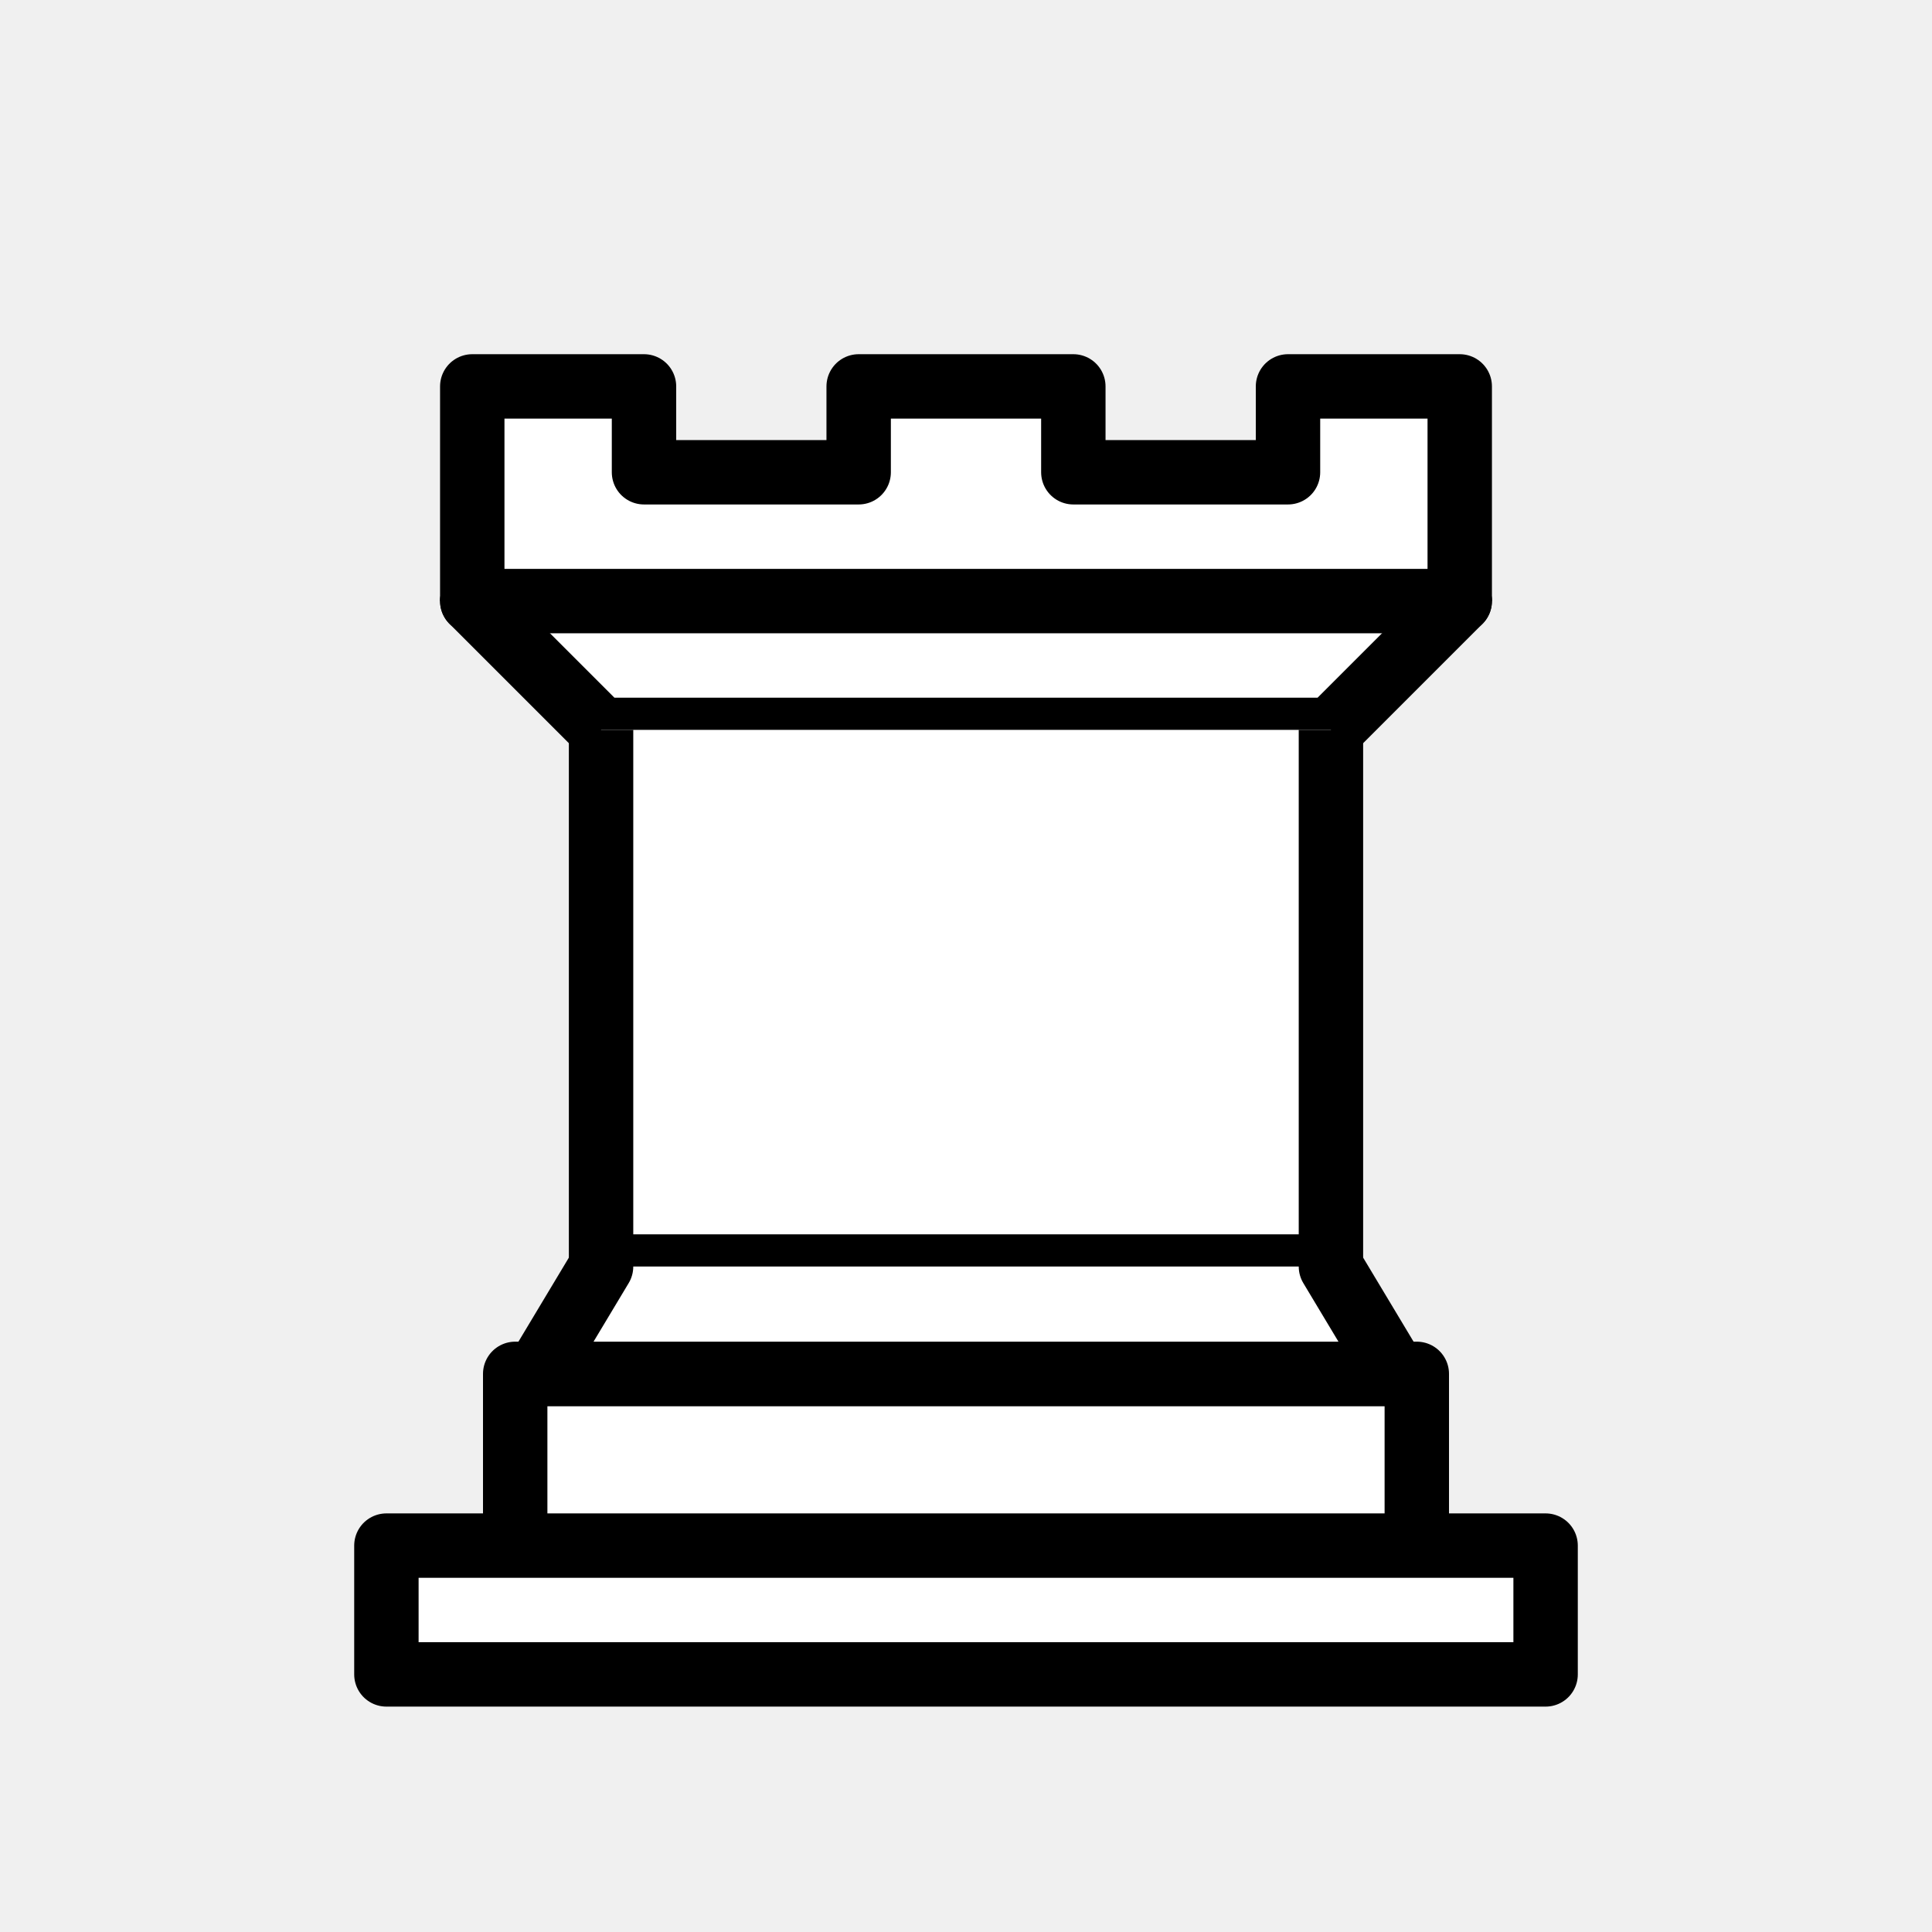
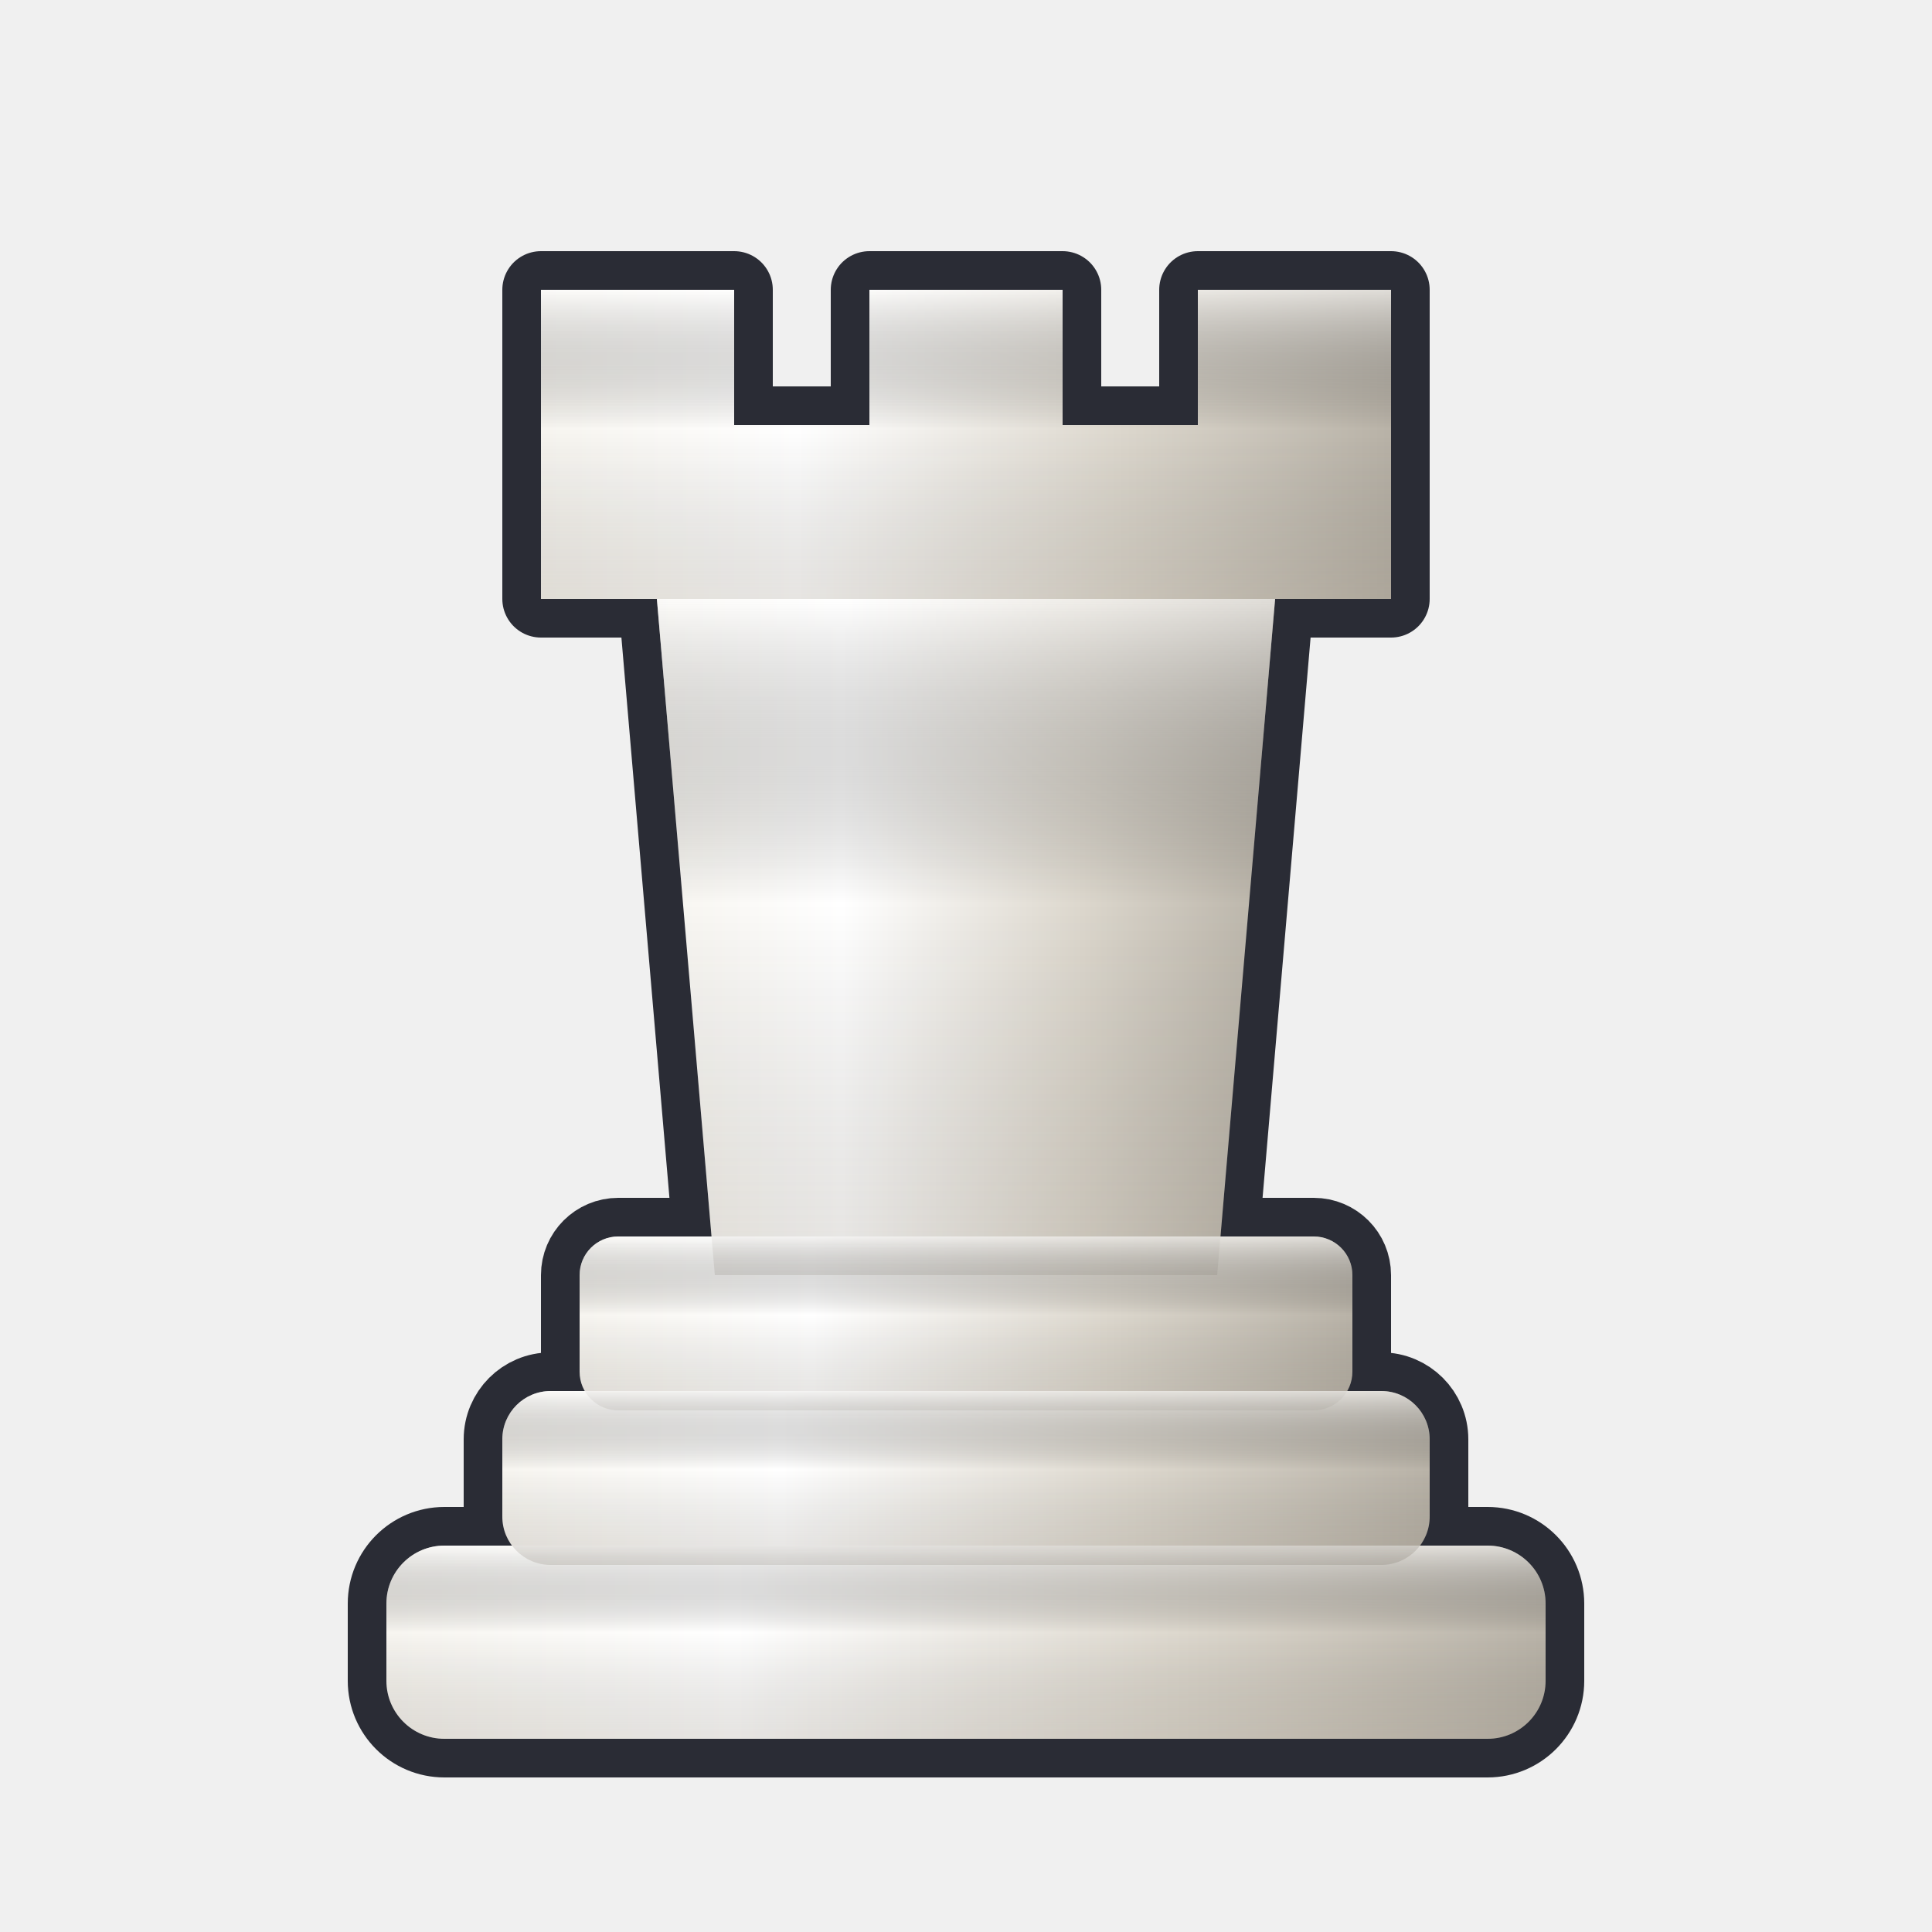
- <svg xmlns="http://www.w3.org/2000/svg" style="color-scheme:light only" width="45" height="45" viewBox="0 0 45 45">
-   <g fill="#fff" fill-rule="evenodd" stroke="#000" stroke-linecap="round" stroke-linejoin="round" stroke-width="1.5">
-     <path stroke-linecap="butt" d="M9 39h27v-3H9zm3-3v-4h21v4zm-1-22V9h4v2h5V9h5v2h5V9h4v5" />
-     <path d="m34 14-3 3H14l-3-3" />
-     <path stroke-linecap="butt" stroke-linejoin="miter" d="M31 17v12.5H14V17" />
-     <path d="m31 29.5 1.5 2.5h-20l1.5-2.5" />
-     <path fill="none" stroke-linejoin="miter" d="M11 14h23" />
+ <svg xmlns="http://www.w3.org/2000/svg" viewBox="0 0 100 100" width="100" height="100">
+   <defs>
+     <linearGradient id="h" x1="0" y1="0" x2="1" y2="0">
+       <stop offset="0" stop-color="#f7f5f0" />
+       <stop offset=".3" stop-color="#ffffff" />
+       <stop offset=".68" stop-color="#ddd8ce" />
+       <stop offset="1" stop-color="#b9b3a8" />
+     </linearGradient>
+     <linearGradient id="v" x1="0" y1="0" x2="0" y2="1">
+       <stop offset="0" stop-color="rgba(255,255,255,.55)" />
+       <stop offset=".45" stop-color="rgba(0,0,0,0)" />
+       <stop offset="1" stop-color="rgba(120,110,95,.18)" />
+     </linearGradient>
+     <g id="s">
+       <path d="M28 15 H38 V22 H45 V15 H55 V22 H62 V15 H72 V31 H28Z" />
+       <path d="M34 31 H66 L63 66 H37Z" />
+       <rect x="30" y="64" width="40" height="9" rx="2" />
+       <rect x="20" y="80" width="60" height="10" rx="3" />
+       <rect x="26" y="72" width="48" height="9" rx="2.5" />
+     </g>
+   </defs>
+   <use href="#s" fill="#2a2c35" stroke="#2a2c35" stroke-width="4" stroke-linejoin="round" />
+   <g fill="url(#h)">
+     <path d="M28 15 H38 V22 H45 V15 H55 V22 H62 V15 H72 V31 H28Z" />
+     <path d="M34 31 H66 L63 66 H37Z" />
+     <rect x="30" y="64" width="40" height="9" rx="2" />
+     <rect x="20" y="80" width="60" height="10" rx="3" />
+     <rect x="26" y="72" width="48" height="9" rx="2.5" />
+   </g>
+   <g fill="url(#v)">
+     <path d="M28 15 H38 V22 H45 V15 H55 V22 H62 V15 H72 V31 H28Z" />
+     <path d="M34 31 H66 L63 66 H37Z" />
+     <rect x="30" y="64" width="40" height="9" rx="2" />
+     <rect x="20" y="80" width="60" height="10" rx="3" />
+     <rect x="26" y="72" width="48" height="9" rx="2.5" />
  </g>
</svg>
